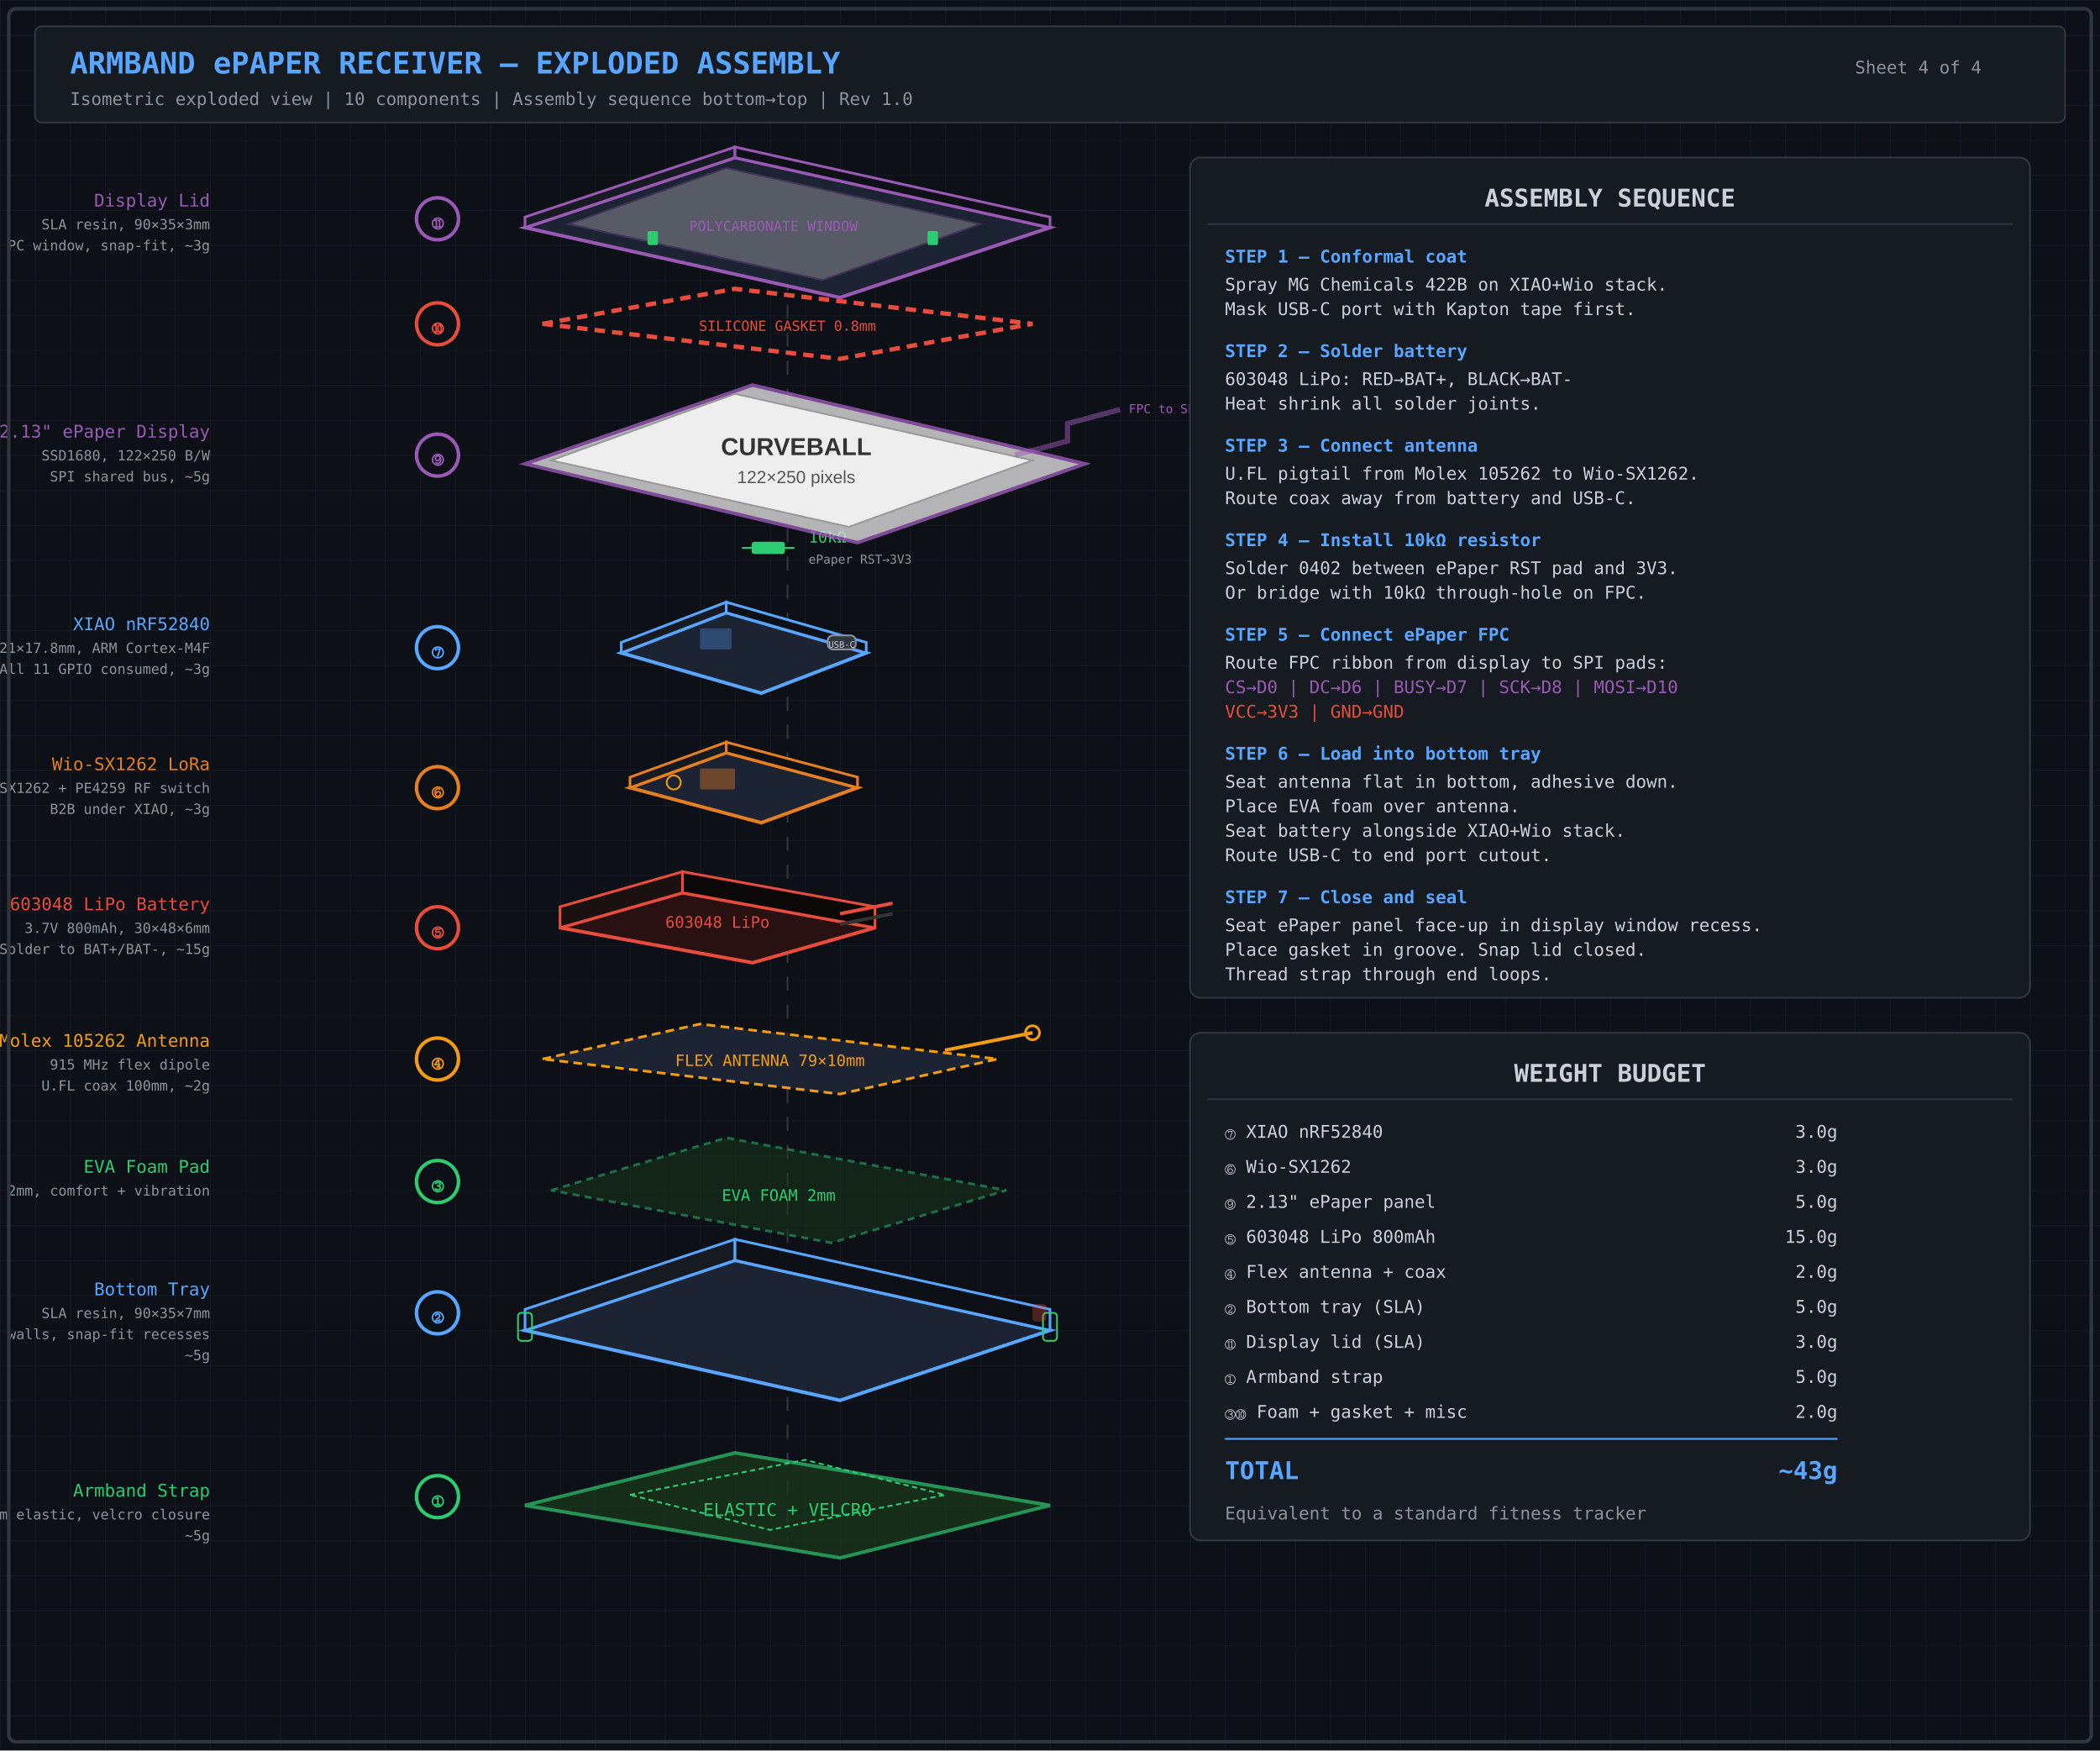
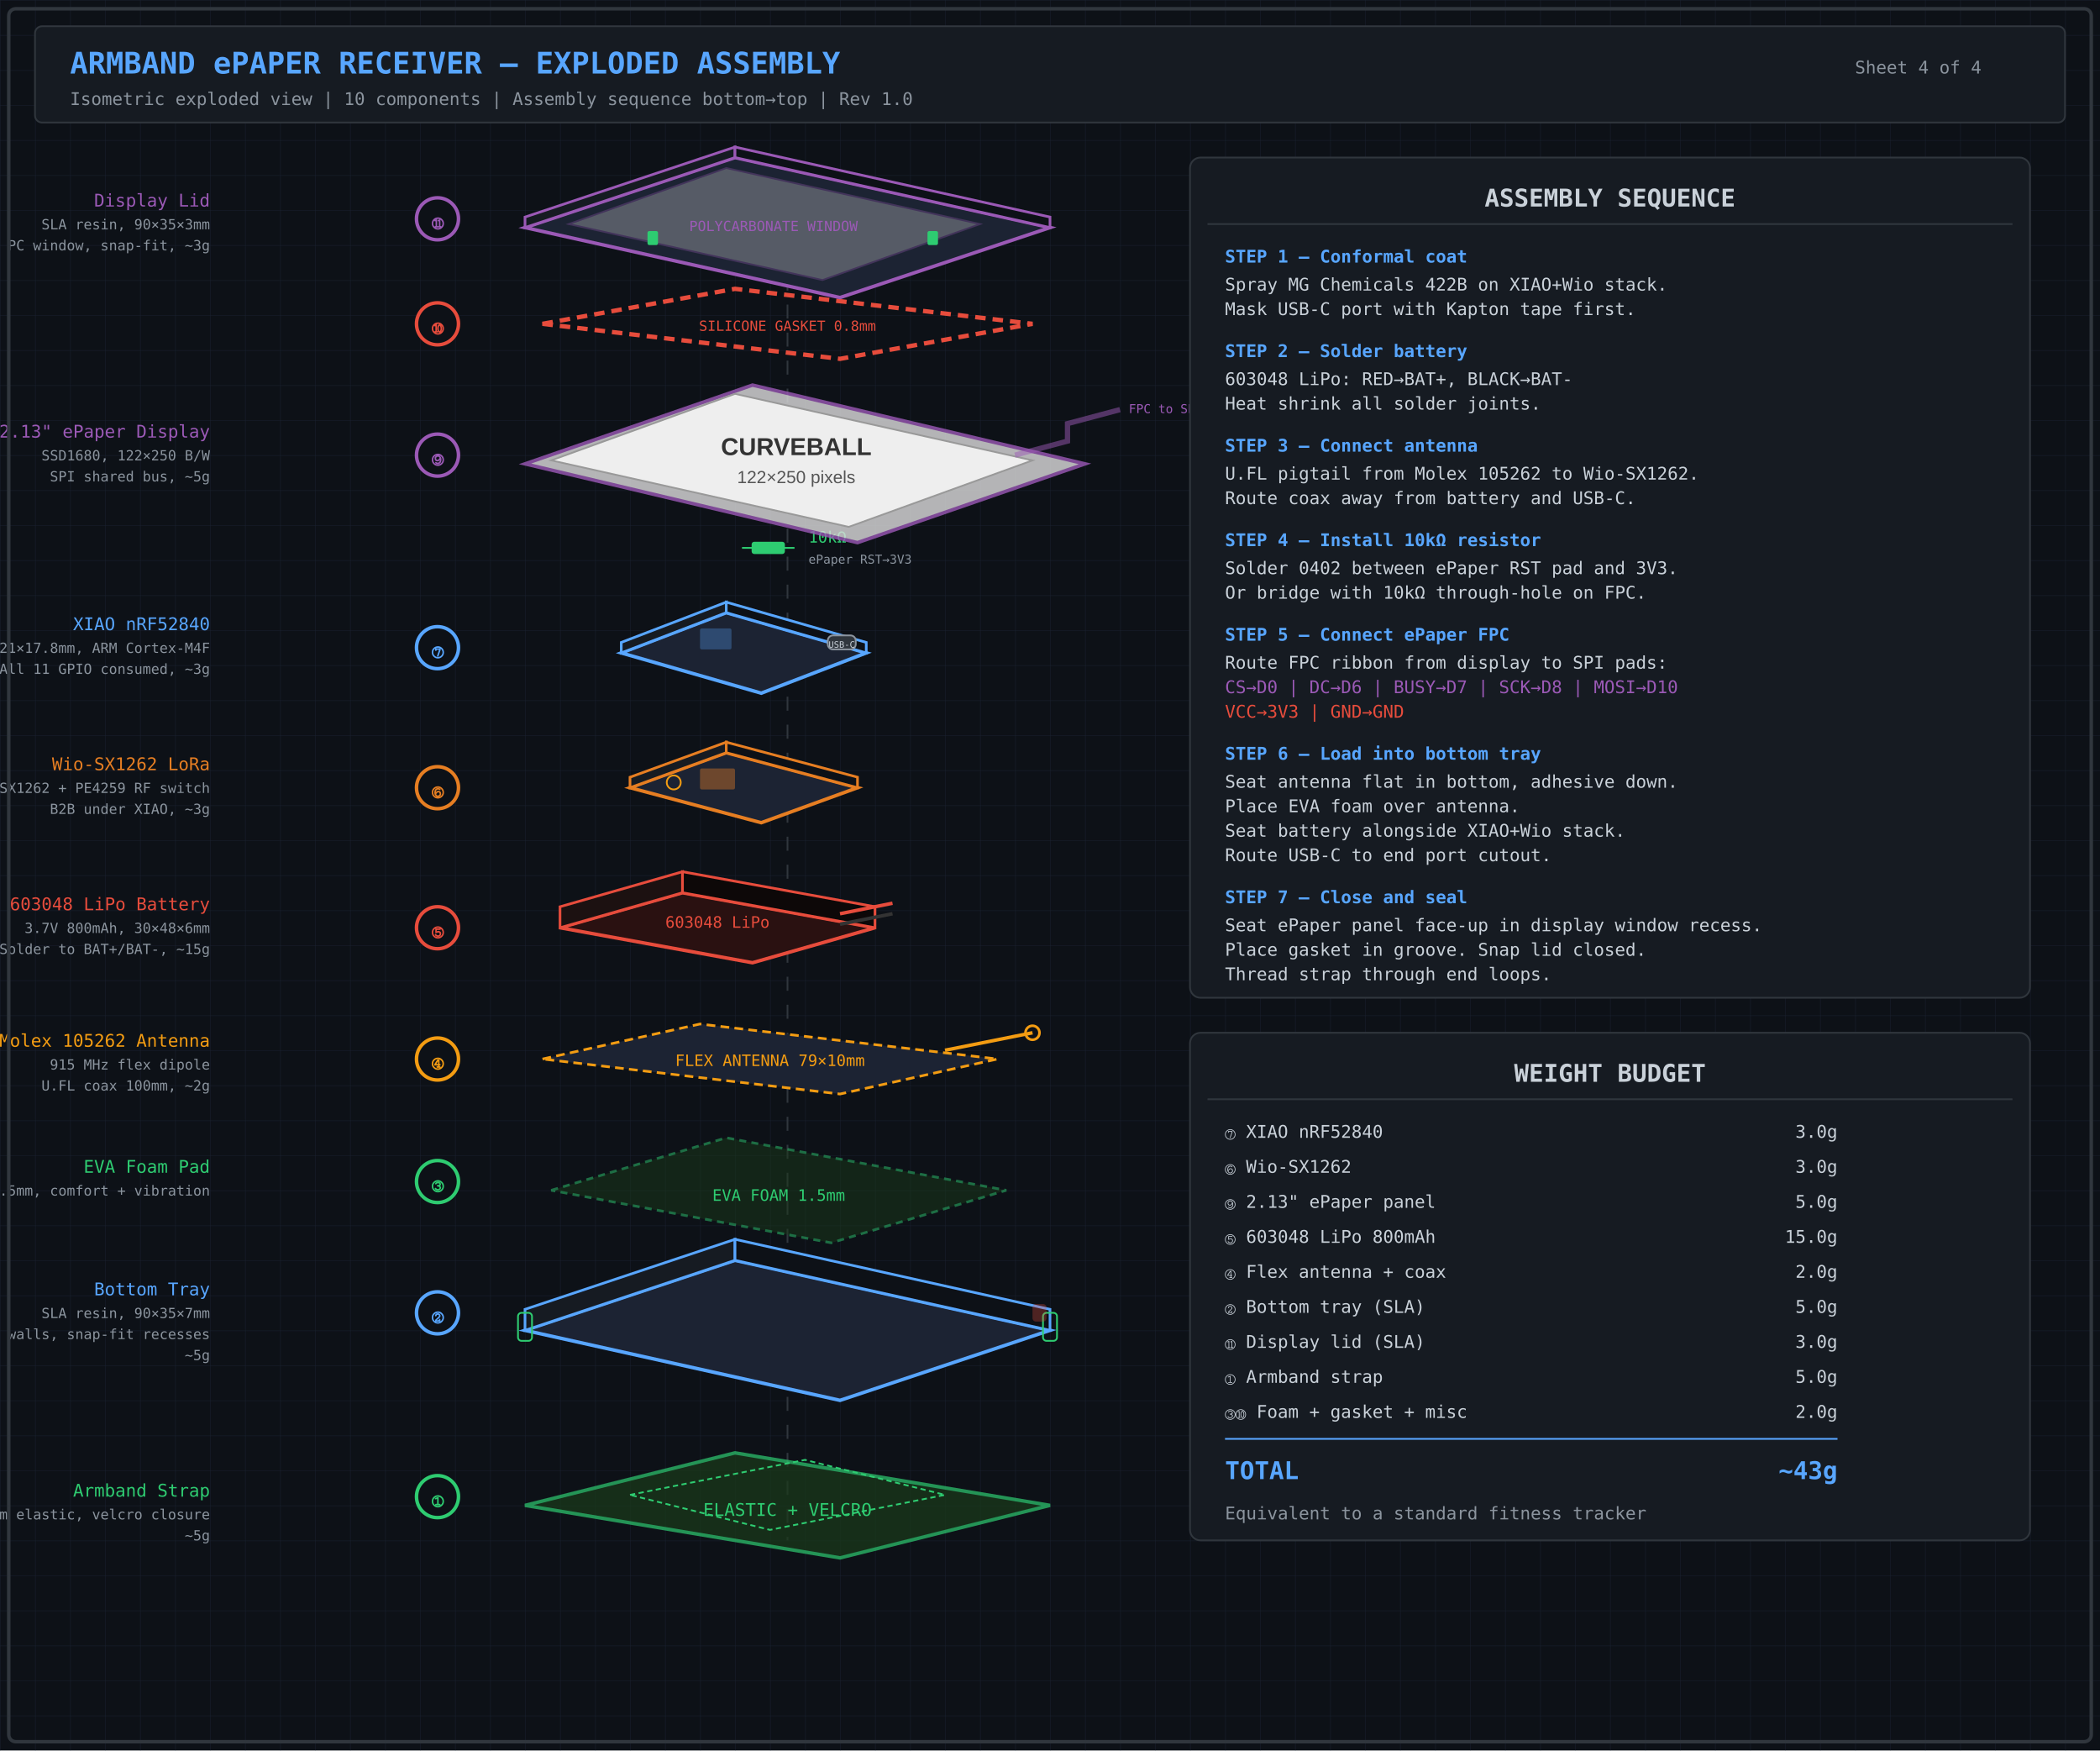
<svg xmlns="http://www.w3.org/2000/svg" viewBox="0 0 1200 1000" font-family="Consolas, monospace">
  <defs>
    <marker id="arw" markerWidth="8" markerHeight="6" refX="8" refY="3" orient="auto">
      <path d="M0,0 L8,3 L0,6" fill="#58a6ff" />
    </marker>
    <pattern id="grid" width="20" height="20" patternUnits="userSpaceOnUse">
      <path d="M 20 0 L 0 0 0 20" fill="none" stroke="#1a2332" stroke-width="0.4" />
    </pattern>
  </defs>
  <rect width="1200" height="1000" fill="#0d1117" />
  <rect width="1200" height="1000" fill="url(#grid)" />
  <rect x="20" y="15" width="1160" height="55" rx="4" fill="#161b22" stroke="#30363d" />
  <text x="40" y="42" fill="#58a6ff" font-size="17" font-weight="bold">ARMBAND ePAPER RECEIVER — EXPLODED ASSEMBLY</text>
  <text x="40" y="60" fill="#8b949e" font-size="10">Isometric exploded view | 10 components | Assembly sequence bottom→top | Rev 1.0</text>
  <text x="1060" y="42" fill="#8b949e" font-size="10">Sheet 4 of 4</text>
  <line x1="450" y1="110" x2="450" y2="880" stroke="#30363d" stroke-width="1" stroke-dasharray="8,8" />
  <g transform="translate(300,830)">
    <path d="M0,30 L120,0 L300,30 L180,60 Z" fill="#1a3a1a" stroke="#2ecc71" stroke-width="2" opacity="0.7" />
    <path d="M60,24 L160,4 L240,24 L140,44 Z" fill="none" stroke="#2ecc71" stroke-width="1" stroke-dasharray="3,2" />
    <text x="150" y="36" fill="#2ecc71" font-size="10" text-anchor="middle">ELASTIC + VELCRO</text>
  </g>
  <circle cx="250" cy="855" r="12" fill="#0d1117" stroke="#2ecc71" stroke-width="2" />
  <text x="250" y="860" fill="#2ecc71" font-size="11" text-anchor="middle" font-weight="bold">①</text>
  <text x="120" y="855" fill="#2ecc71" font-size="10" text-anchor="end">Armband Strap</text>
  <text x="120" y="868" fill="#8b949e" font-size="8" text-anchor="end">40mm elastic, velcro closure</text>
  <text x="120" y="880" fill="#8b949e" font-size="8" text-anchor="end">~5g</text>
  <g transform="translate(300,720)">
    <path d="M0,40 L120,0 L300,40 L180,80 Z" fill="#1c2333" stroke="#58a6ff" stroke-width="2" />
    <path d="M0,40 L0,28 L120,-12 L120,0 Z" fill="#161b22" stroke="#58a6ff" stroke-width="1.5" />
    <path d="M120,-12 L300,28 L300,40 L120,0 Z" fill="#0d1117" stroke="#58a6ff" stroke-width="1.5" />
    <rect x="-4" y="30" width="8" height="16" rx="2" fill="none" stroke="#2ecc71" />
    <rect x="296" y="30" width="8" height="16" rx="2" fill="none" stroke="#2ecc71" />
    <rect x="290" y="25" width="8" height="10" rx="2" fill="#e74c3c" opacity="0.3" />
  </g>
  <circle cx="250" cy="750" r="12" fill="#0d1117" stroke="#58a6ff" stroke-width="2" />
  <text x="250" y="755" fill="#58a6ff" font-size="11" text-anchor="middle" font-weight="bold">②</text>
  <text x="120" y="740" fill="#58a6ff" font-size="10" text-anchor="end">Bottom Tray</text>
  <text x="120" y="753" fill="#8b949e" font-size="8" text-anchor="end">SLA resin, 90×35×7mm</text>
  <text x="120" y="765" fill="#8b949e" font-size="8" text-anchor="end">1.5mm walls, snap-fit recesses</text>
  <text x="120" y="777" fill="#8b949e" font-size="8" text-anchor="end">~5g</text>
  <g transform="translate(315,650)">
    <path d="M0,30 L100,0 L260,30 L160,60 Z" fill="#1a3a1a" opacity="0.5" stroke="#2ecc71" stroke-width="1.5" stroke-dasharray="4,3" />
-     <text x="130" y="36" fill="#2ecc71" font-size="9" text-anchor="middle">EVA FOAM 2mm</text>
+     <text x="130" y="36" fill="#2ecc71" font-size="9" text-anchor="middle">EVA FOAM 1.5mm</text>
  </g>
  <circle cx="250" cy="675" r="12" fill="#0d1117" stroke="#2ecc71" stroke-width="2" />
  <text x="250" y="680" fill="#2ecc71" font-size="11" text-anchor="middle" font-weight="bold">③</text>
  <text x="120" y="670" fill="#2ecc71" font-size="10" text-anchor="end">EVA Foam Pad</text>
-   <text x="120" y="683" fill="#8b949e" font-size="8" text-anchor="end">2mm, comfort + vibration</text>
+   <text x="120" y="683" fill="#8b949e" font-size="8" text-anchor="end">1.5mm, comfort + vibration</text>
  <g transform="translate(310,585)">
    <path d="M0,20 L90,0 L260,20 L170,40 Z" fill="#1c2333" stroke="#f39c12" stroke-width="1.5" stroke-dasharray="5,3" />
    <text x="130" y="24" fill="#f39c12" font-size="9" text-anchor="middle">FLEX ANTENNA 79×10mm</text>
    <path d="M230,15 L280,5" stroke="#f39c12" stroke-width="2" />
    <circle cx="280" cy="5" r="4" fill="none" stroke="#f39c12" stroke-width="1.5" />
  </g>
  <circle cx="250" cy="605" r="12" fill="#0d1117" stroke="#f39c12" stroke-width="2" />
  <text x="250" y="610" fill="#f39c12" font-size="11" text-anchor="middle" font-weight="bold">④</text>
  <text x="120" y="598" fill="#f39c12" font-size="10" text-anchor="end">Molex 105262 Antenna</text>
  <text x="120" y="611" fill="#8b949e" font-size="8" text-anchor="end">915 MHz flex dipole</text>
  <text x="120" y="623" fill="#8b949e" font-size="8" text-anchor="end">U.FL coax 100mm, ~2g</text>
  <g transform="translate(320,500)">
    <path d="M0,30 L70,10 L180,30 L110,50 Z" fill="#2a1111" stroke="#e74c3c" stroke-width="2" />
    <path d="M0,30 L0,18 L70,-2 L70,10 Z" fill="#1c1111" stroke="#e74c3c" stroke-width="1.5" />
    <path d="M70,-2 L180,18 L180,30 L70,10 Z" fill="#0d0808" stroke="#e74c3c" stroke-width="1.5" />
    <text x="90" y="30" fill="#e74c3c" font-size="9" text-anchor="middle">603048 LiPo</text>
    <path d="M160,22 L190,16" stroke="#e74c3c" stroke-width="2" />
    <path d="M160,28 L190,22" stroke="#333" stroke-width="2" />
  </g>
  <circle cx="250" cy="530" r="12" fill="#0d1117" stroke="#e74c3c" stroke-width="2" />
  <text x="250" y="535" fill="#e74c3c" font-size="11" text-anchor="middle" font-weight="bold">⑤</text>
  <text x="120" y="520" fill="#e74c3c" font-size="10" text-anchor="end">603048 LiPo Battery</text>
  <text x="120" y="533" fill="#8b949e" font-size="8" text-anchor="end">3.7V 800mAh, 30×48×6mm</text>
  <text x="120" y="545" fill="#8b949e" font-size="8" text-anchor="end">Solder to BAT+/BAT-, ~15g</text>
  <g transform="translate(360,425)">
    <path d="M0,25 L55,5 L130,25 L75,45 Z" fill="#1c2333" stroke="#e67e22" stroke-width="2" />
    <path d="M0,25 L0,19 L55,-1 L55,5 Z" fill="#161b22" stroke="#e67e22" stroke-width="1.5" />
    <path d="M55,-1 L130,19 L130,25 L55,5 Z" fill="#0d1117" stroke="#e67e22" stroke-width="1.5" />
    <rect x="40" y="14" width="20" height="12" rx="1" fill="#e67e22" opacity="0.4" />
    <circle cx="25" cy="22" r="4" fill="none" stroke="#f39c12" stroke-width="1" />
  </g>
  <circle cx="250" cy="450" r="12" fill="#0d1117" stroke="#e67e22" stroke-width="2" />
  <text x="250" y="455" fill="#e67e22" font-size="11" text-anchor="middle" font-weight="bold">⑥</text>
  <text x="120" y="440" fill="#e67e22" font-size="10" text-anchor="end">Wio-SX1262 LoRa</text>
  <text x="120" y="453" fill="#8b949e" font-size="8" text-anchor="end">SX1262 + PE4259 RF switch</text>
  <text x="120" y="465" fill="#8b949e" font-size="8" text-anchor="end">B2B under XIAO, ~3g</text>
  <g transform="translate(355,345)">
    <path d="M0,28 L60,5 L140,28 L80,51 Z" fill="#1c2333" stroke="#58a6ff" stroke-width="2" />
    <path d="M0,28 L0,22 L60,-1 L60,5 Z" fill="#161b22" stroke="#58a6ff" stroke-width="1.5" />
    <path d="M60,-1 L140,22 L140,28 L60,5 Z" fill="#0d1117" stroke="#58a6ff" stroke-width="1.5" />
    <rect x="45" y="14" width="18" height="12" rx="1" fill="#58a6ff" opacity="0.3" />
    <rect x="118" y="18" width="16" height="8" rx="3" fill="#30363d" stroke="#8b949e" />
    <text x="126" y="25" fill="#c9d1d9" font-size="5" text-anchor="middle">USB-C</text>
  </g>
  <circle cx="250" cy="370" r="12" fill="#0d1117" stroke="#58a6ff" stroke-width="2" />
  <text x="250" y="375" fill="#58a6ff" font-size="11" text-anchor="middle" font-weight="bold">⑦</text>
  <text x="120" y="360" fill="#58a6ff" font-size="10" text-anchor="end">XIAO nRF52840</text>
  <text x="120" y="373" fill="#8b949e" font-size="8" text-anchor="end">21×17.8mm, ARM Cortex-M4F</text>
  <text x="120" y="385" fill="#8b949e" font-size="8" text-anchor="end">All 11 GPIO consumed, ~3g</text>
  <g transform="translate(430,310)">
    <rect x="0" y="0" width="18" height="6" rx="1" fill="#2ecc71" stroke="#2ecc71" />
    <line x1="-6" y1="3" x2="0" y2="3" stroke="#2ecc71" stroke-width="1" />
    <line x1="18" y1="3" x2="24" y2="3" stroke="#2ecc71" stroke-width="1" />
  </g>
  <text x="462" y="310" fill="#2ecc71" font-size="9">10kΩ</text>
  <text x="462" y="322" fill="#8b949e" font-size="7">ePaper RST→3V3</text>
  <g transform="translate(300,220)">
    <path d="M0,45 L130,0 L320,45 L190,90 Z" fill="#ddd" stroke="#9b59b6" stroke-width="2" opacity="0.8" />
    <path d="M15,43 L120,5 L290,43 L185,81 Z" fill="#eee" stroke="#999" stroke-width="1" />
    <text x="155" y="40" fill="#333" font-size="14" font-weight="bold" text-anchor="middle" font-family="Arial">CURVEBALL</text>
    <text x="155" y="56" fill="#555" font-size="10" text-anchor="middle" font-family="Arial">122×250 pixels</text>
    <path d="M280,40 L310,32 L310,22 L340,14" stroke="#9b59b6" stroke-width="3" fill="none" opacity="0.5" />
    <text x="345" y="16" fill="#9b59b6" font-size="7">FPC to SPI</text>
  </g>
  <circle cx="250" cy="260" r="12" fill="#0d1117" stroke="#9b59b6" stroke-width="2" />
  <text x="250" y="265" fill="#9b59b6" font-size="11" text-anchor="middle" font-weight="bold">⑨</text>
  <text x="120" y="250" fill="#9b59b6" font-size="10" text-anchor="end">2.13" ePaper Display</text>
  <text x="120" y="263" fill="#8b949e" font-size="8" text-anchor="end">SSD1680, 122×250 B/W</text>
  <text x="120" y="275" fill="#8b949e" font-size="8" text-anchor="end">SPI shared bus, ~5g</text>
  <g transform="translate(310,165)">
    <path d="M0,20 L110,0 L280,20 L170,40 Z" fill="none" stroke="#e74c3c" stroke-width="2.5" stroke-dasharray="6,4" />
    <text x="140" y="24" fill="#e74c3c" font-size="8" text-anchor="middle">SILICONE GASKET 0.8mm</text>
  </g>
  <circle cx="250" cy="185" r="12" fill="#0d1117" stroke="#e74c3c" stroke-width="2" />
  <text x="250" y="190" fill="#e74c3c" font-size="11" text-anchor="middle" font-weight="bold">⑩</text>
  <g transform="translate(300,90)">
    <path d="M0,40 L120,0 L300,40 L180,80 Z" fill="#1c2333" stroke="#9b59b6" stroke-width="2" />
    <path d="M0,40 L0,34 L120,-6 L120,0 Z" fill="#161b22" stroke="#9b59b6" stroke-width="1.5" />
    <path d="M120,-6 L300,34 L300,40 L120,0 Z" fill="#0d1117" stroke="#9b59b6" stroke-width="1.5" />
    <path d="M25,38 L115,6 L260,38 L170,70 Z" fill="#ddd" stroke="#9b59b6" stroke-width="1" opacity="0.3" />
    <text x="142" y="42" fill="#9b59b6" font-size="8" text-anchor="middle">POLYCARBONATE WINDOW</text>
    <rect x="70" y="42" width="6" height="8" rx="1" fill="#2ecc71" />
    <rect x="230" y="42" width="6" height="8" rx="1" fill="#2ecc71" />
  </g>
  <circle cx="250" cy="125" r="12" fill="#0d1117" stroke="#9b59b6" stroke-width="2" />
  <text x="250" y="130" fill="#9b59b6" font-size="11" text-anchor="middle" font-weight="bold">⑪</text>
  <text x="120" y="118" fill="#9b59b6" font-size="10" text-anchor="end">Display Lid</text>
  <text x="120" y="131" fill="#8b949e" font-size="8" text-anchor="end">SLA resin, 90×35×3mm</text>
  <text x="120" y="143" fill="#8b949e" font-size="8" text-anchor="end">0.5mm PC window, snap-fit, ~3g</text>
  <rect x="680" y="90" width="480" height="480" rx="6" fill="#161b22" stroke="#30363d" />
  <text x="920" y="118" fill="#c9d1d9" font-size="14" font-weight="bold" text-anchor="middle">ASSEMBLY SEQUENCE</text>
  <line x1="690" y1="128" x2="1150" y2="128" stroke="#30363d" />
  <g fill="#c9d1d9" font-size="10">
    <text x="700" y="150" fill="#58a6ff" font-weight="bold">STEP 1 — Conformal coat</text>
    <text x="700" y="166">Spray MG Chemicals 422B on XIAO+Wio stack.</text>
    <text x="700" y="180">Mask USB-C port with Kapton tape first.</text>
    <text x="700" y="204" fill="#58a6ff" font-weight="bold">STEP 2 — Solder battery</text>
    <text x="700" y="220">603048 LiPo: RED→BAT+, BLACK→BAT-</text>
    <text x="700" y="234">Heat shrink all solder joints.</text>
    <text x="700" y="258" fill="#58a6ff" font-weight="bold">STEP 3 — Connect antenna</text>
    <text x="700" y="274">U.FL pigtail from Molex 105262 to Wio-SX1262.</text>
    <text x="700" y="288">Route coax away from battery and USB-C.</text>
    <text x="700" y="312" fill="#58a6ff" font-weight="bold">STEP 4 — Install 10kΩ resistor</text>
    <text x="700" y="328">Solder 0402 between ePaper RST pad and 3V3.</text>
    <text x="700" y="342">Or bridge with 10kΩ through-hole on FPC.</text>
    <text x="700" y="366" fill="#58a6ff" font-weight="bold">STEP 5 — Connect ePaper FPC</text>
    <text x="700" y="382">Route FPC ribbon from display to SPI pads:</text>
    <text x="700" y="396" fill="#9b59b6">CS→D0 | DC→D6 | BUSY→D7 | SCK→D8 | MOSI→D10</text>
    <text x="700" y="410" fill="#e74c3c">VCC→3V3 | GND→GND</text>
    <text x="700" y="434" fill="#58a6ff" font-weight="bold">STEP 6 — Load into bottom tray</text>
    <text x="700" y="450">Seat antenna flat in bottom, adhesive down.</text>
    <text x="700" y="464">Place EVA foam over antenna.</text>
    <text x="700" y="478">Seat battery alongside XIAO+Wio stack.</text>
    <text x="700" y="492">Route USB-C to end port cutout.</text>
    <text x="700" y="516" fill="#58a6ff" font-weight="bold">STEP 7 — Close and seal</text>
    <text x="700" y="532">Seat ePaper panel face-up in display window recess.</text>
    <text x="700" y="546">Place gasket in groove. Snap lid closed.</text>
    <text x="700" y="560">Thread strap through end loops.</text>
  </g>
  <rect x="680" y="590" width="480" height="290" rx="6" fill="#161b22" stroke="#30363d" />
  <text x="920" y="618" fill="#c9d1d9" font-size="14" font-weight="bold" text-anchor="middle">WEIGHT BUDGET</text>
  <line x1="690" y1="628" x2="1150" y2="628" stroke="#30363d" />
  <g fill="#c9d1d9" font-size="10">
    <text x="700" y="650">⑦  XIAO nRF52840</text>
    <text x="1050" y="650" text-anchor="end">3.0g</text>
    <text x="700" y="670">⑥  Wio-SX1262</text>
    <text x="1050" y="670" text-anchor="end">3.0g</text>
    <text x="700" y="690">⑨  2.13" ePaper panel</text>
    <text x="1050" y="690" text-anchor="end">5.0g</text>
    <text x="700" y="710">⑤  603048 LiPo 800mAh</text>
    <text x="1050" y="710" text-anchor="end">15.0g</text>
    <text x="700" y="730">④  Flex antenna + coax</text>
    <text x="1050" y="730" text-anchor="end">2.0g</text>
    <text x="700" y="750">②  Bottom tray (SLA)</text>
    <text x="1050" y="750" text-anchor="end">5.0g</text>
    <text x="700" y="770">⑪  Display lid (SLA)</text>
    <text x="1050" y="770" text-anchor="end">3.0g</text>
    <text x="700" y="790">①  Armband strap</text>
    <text x="1050" y="790" text-anchor="end">5.0g</text>
    <text x="700" y="810">③⑩ Foam + gasket + misc</text>
    <text x="1050" y="810" text-anchor="end">2.0g</text>
  </g>
  <line x1="700" y1="822" x2="1050" y2="822" stroke="#58a6ff" />
  <text x="700" y="845" fill="#58a6ff" font-size="14" font-weight="bold">TOTAL</text>
  <text x="1050" y="845" fill="#58a6ff" font-size="14" font-weight="bold" text-anchor="end">~43g</text>
  <text x="700" y="868" fill="#8b949e" font-size="10">Equivalent to a standard fitness tracker</text>
  <rect x="5" y="5" width="1190" height="990" rx="4" fill="none" stroke="#30363d" stroke-width="2" />
</svg>
